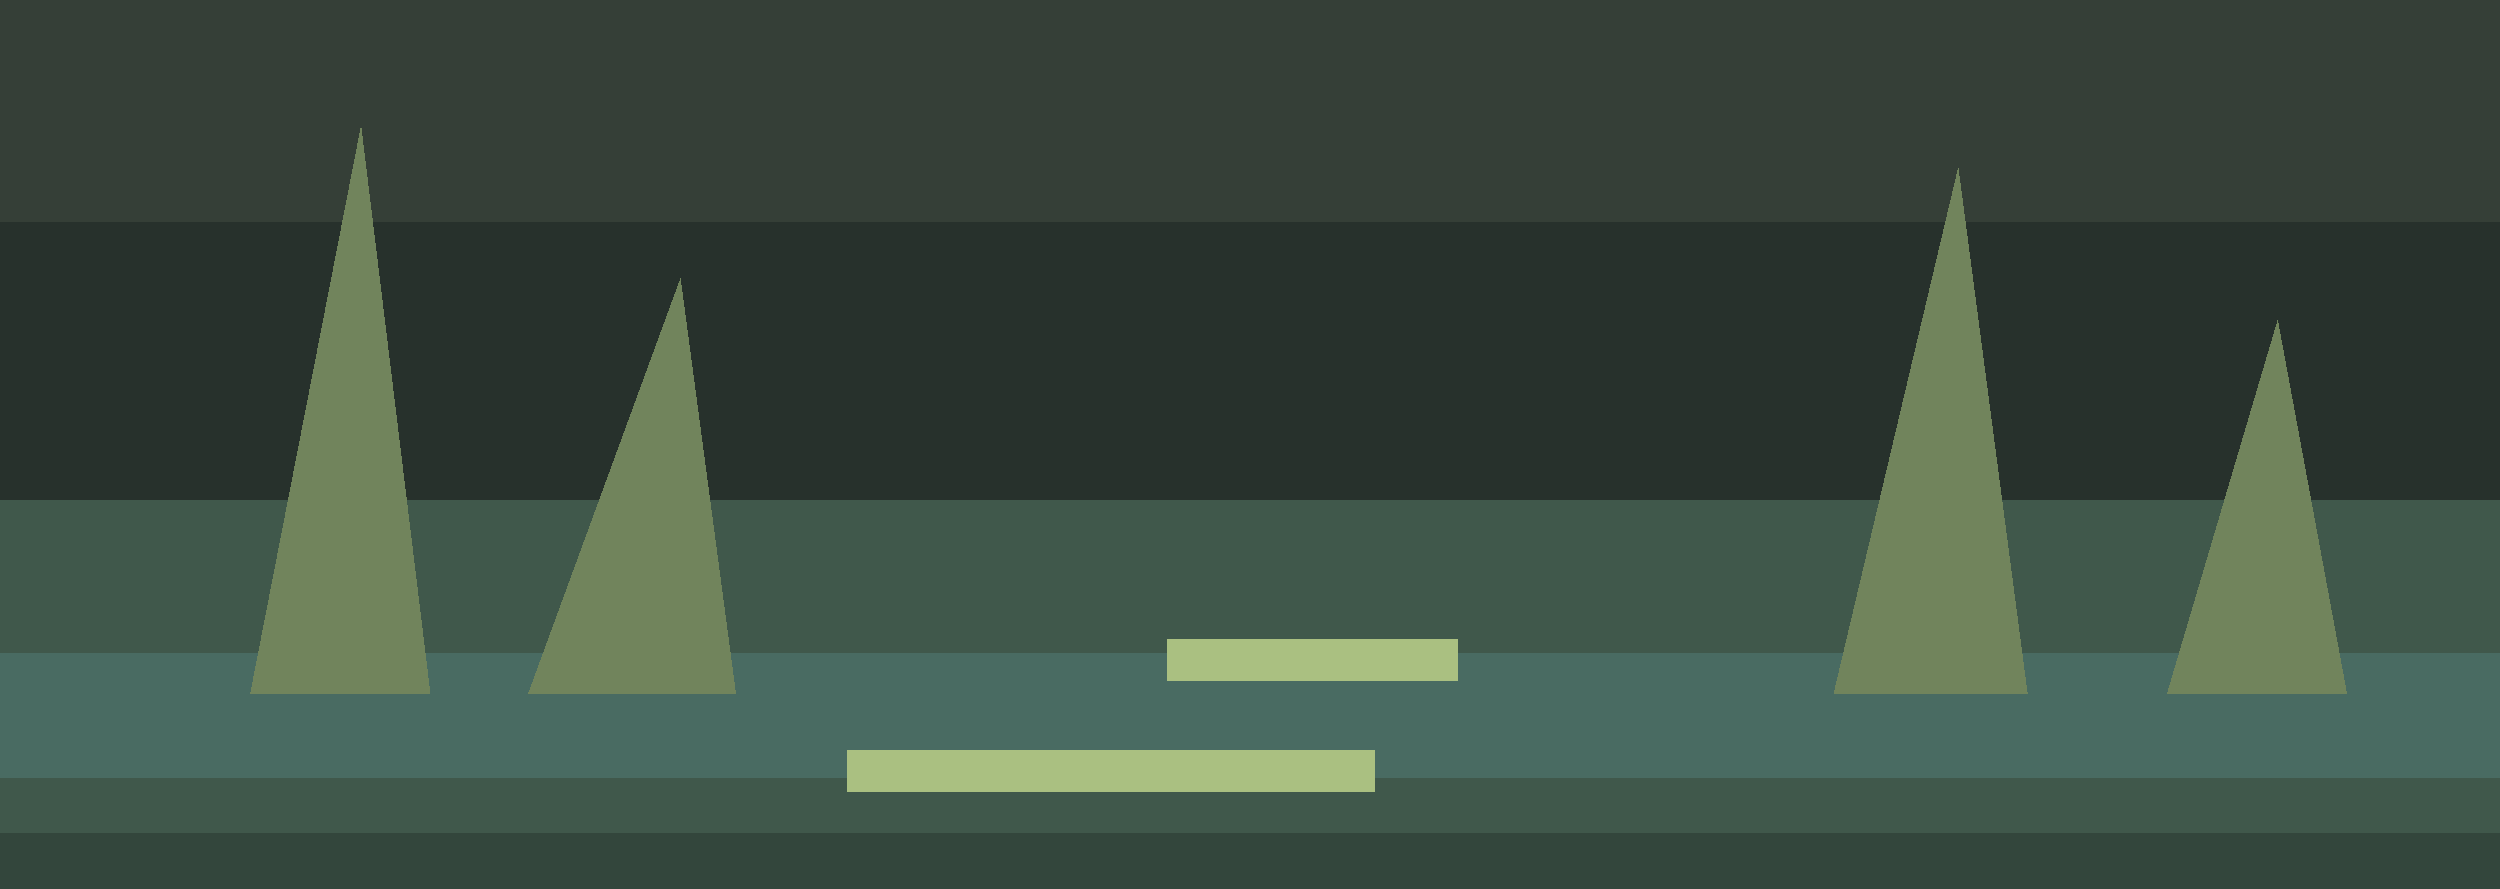
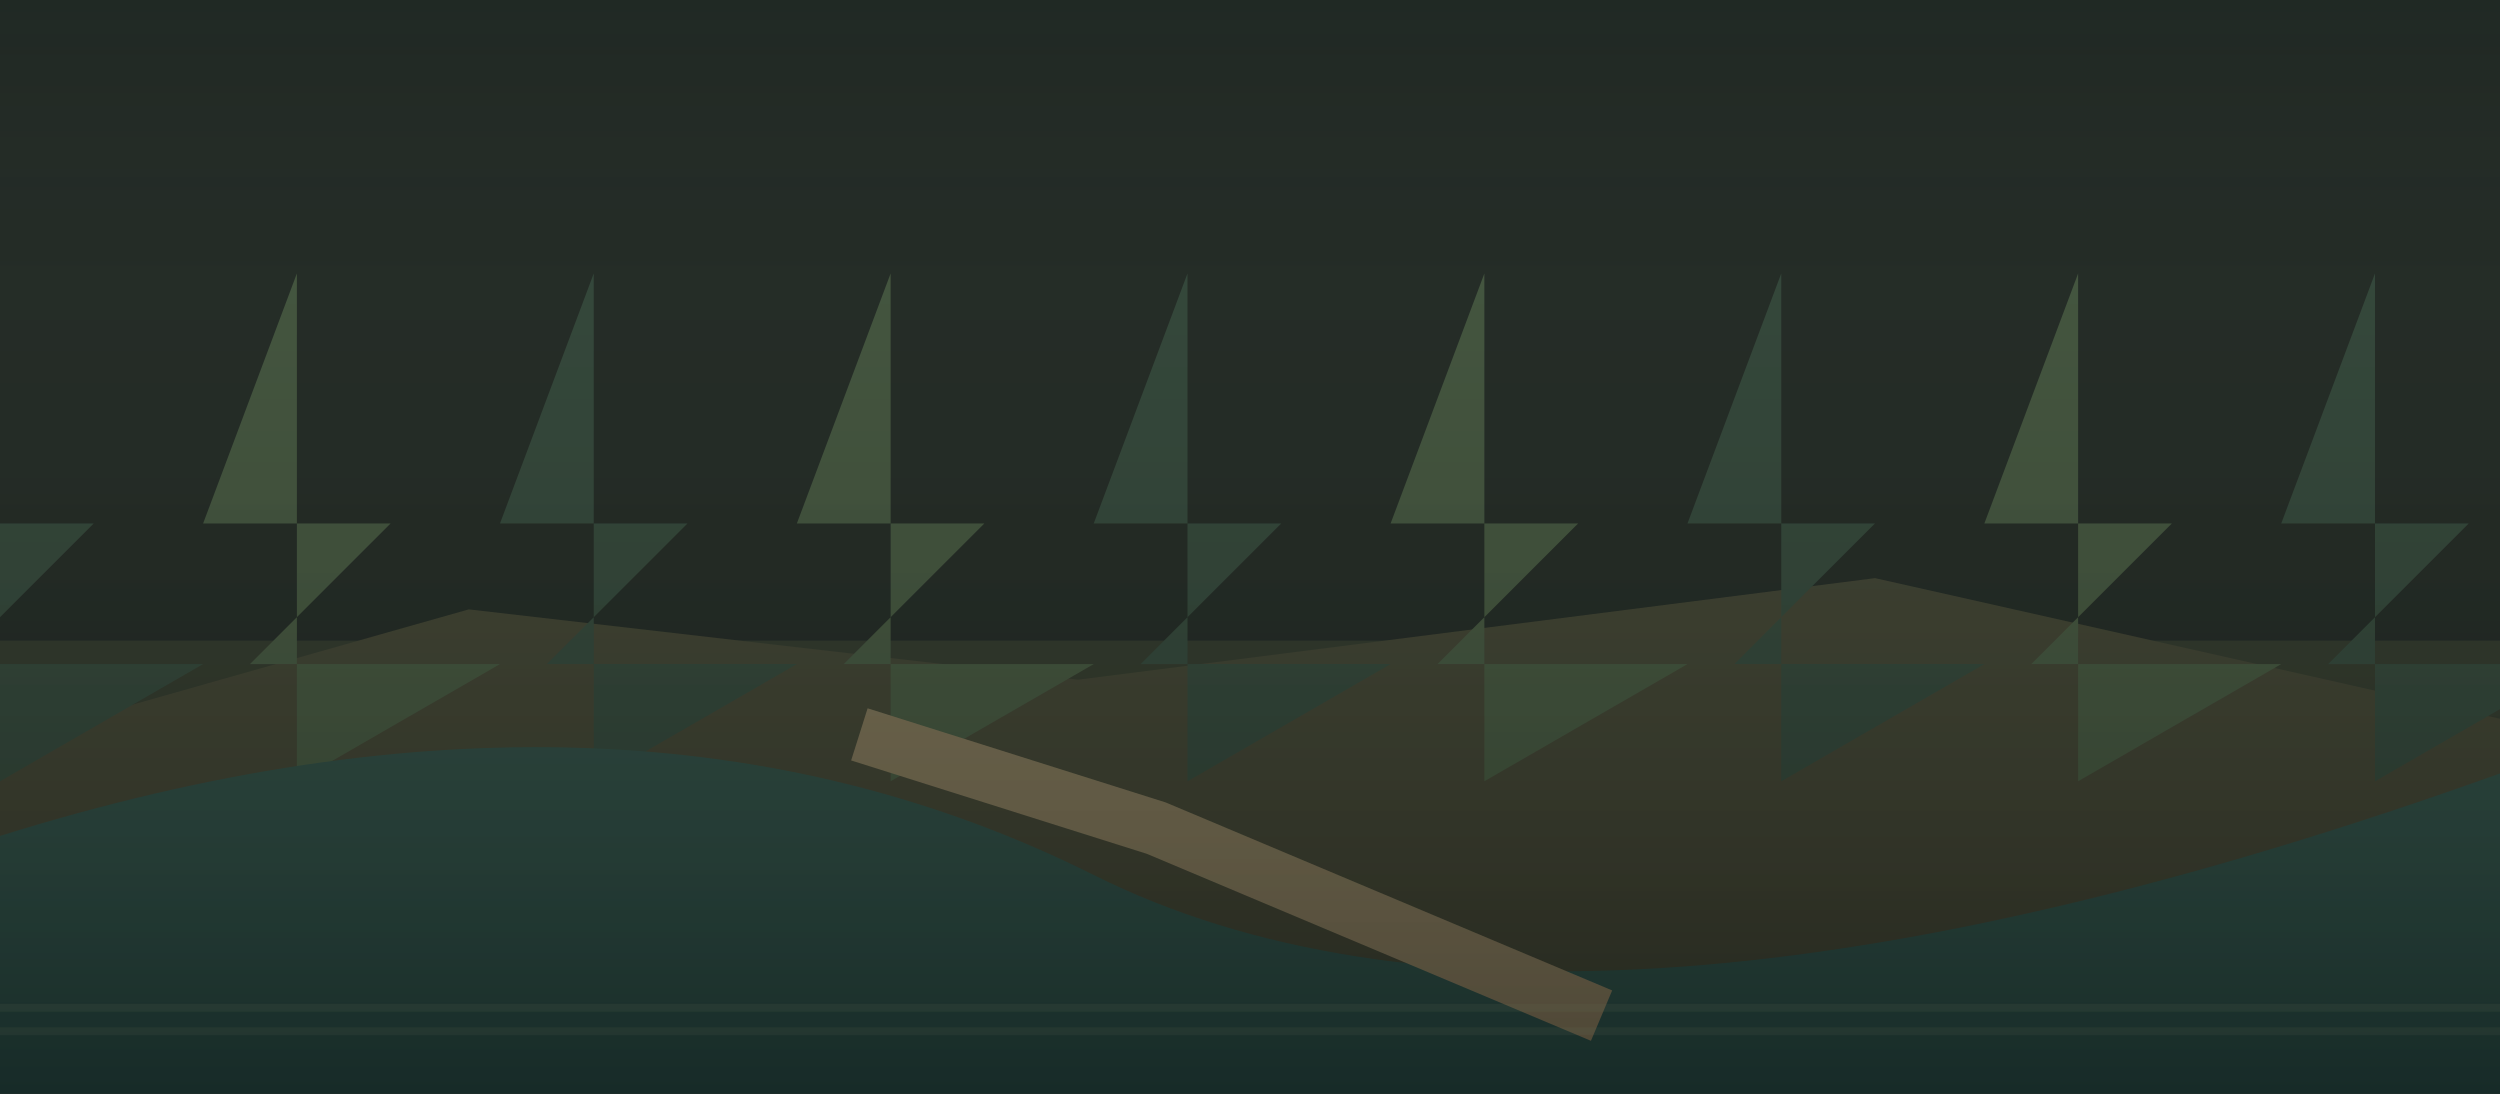
- <svg xmlns="http://www.w3.org/2000/svg" viewBox="0 0 180 64" shape-rendering="crispEdges">
-   <rect width="180" height="64" fill="#27312c" />
-   <path fill="#707763" opacity=".2" d="M0 0h180v16H0z" />
-   <path fill="#40584b" d="M0 36h180v28H0z" />
-   <path fill="#496b62" d="M0 47h180v9H0z" />
-   <path fill="#71845c" d="M18 50 26 9l5 41zM38 50 49 20l4 30zM132 50l9-38 5 38zM156 50l8-27 5 27z" />
-   <path fill="#aac081" d="M84 46h21v3H84zM61 54h38v3H61z" />
-   <path fill="#0c110e" opacity=".25" d="M0 60h180v4H0z" />
+ <svg xmlns="http://www.w3.org/2000/svg" viewBox="0 0 320 140" role="img">
+   <defs>
+     <linearGradient id="fog" x2="0" y2="1">
+       <stop stop-color="#b1ba8d" stop-opacity=".08" />
+       <stop offset="1" stop-color="#000" stop-opacity=".35" />
+     </linearGradient>
+   </defs>
+   <rect width="320" height="140" fill="#141c1b" />
+   <rect y="82" width="320" height="58" fill="#252d24" />
+   <path d="M0 95L60 78L138 87L240 74L320 92V140H0Z" fill="#34372a" />
+   <path d="M0 100v-65l-12 32h24l-18 18h32Z" fill="#263b32" />
+   <path d="M38 100v-65l-12 32h24l-18 18h32Z" fill="#384b37" />
+   <path d="M76 100v-65l-12 32h24l-18 18h32Z" fill="#263b32" />
+   <path d="M114 100v-65l-12 32h24l-18 18h32Z" fill="#384b37" />
+   <path d="M152 100v-65l-12 32h24l-18 18h32Z" fill="#263b32" />
+   <path d="M190 100v-65l-12 32h24l-18 18h32Z" fill="#384b37" />
+   <path d="M228 100v-65l-12 32h24l-18 18h32Z" fill="#263b32" />
+   <path d="M266 100v-65l-12 32h24l-18 18h32Z" fill="#384b37" />
+   <path d="M304 100v-65l-12 32h24l-18 18h32Z" fill="#263b32" />
+   <path d="M0 107Q80 82 140 112T320 99V140H0Z" fill="#23423d" />
+   <path d="M110 94l38 12 57 24" stroke="#746950" stroke-width="7" />
+   <path d="M0 129H320M0 132H320" stroke="#98a077" opacity=".12" />
+   <rect x="0" y="0" width="320" height="140" fill="url(#fog)" />
</svg>
